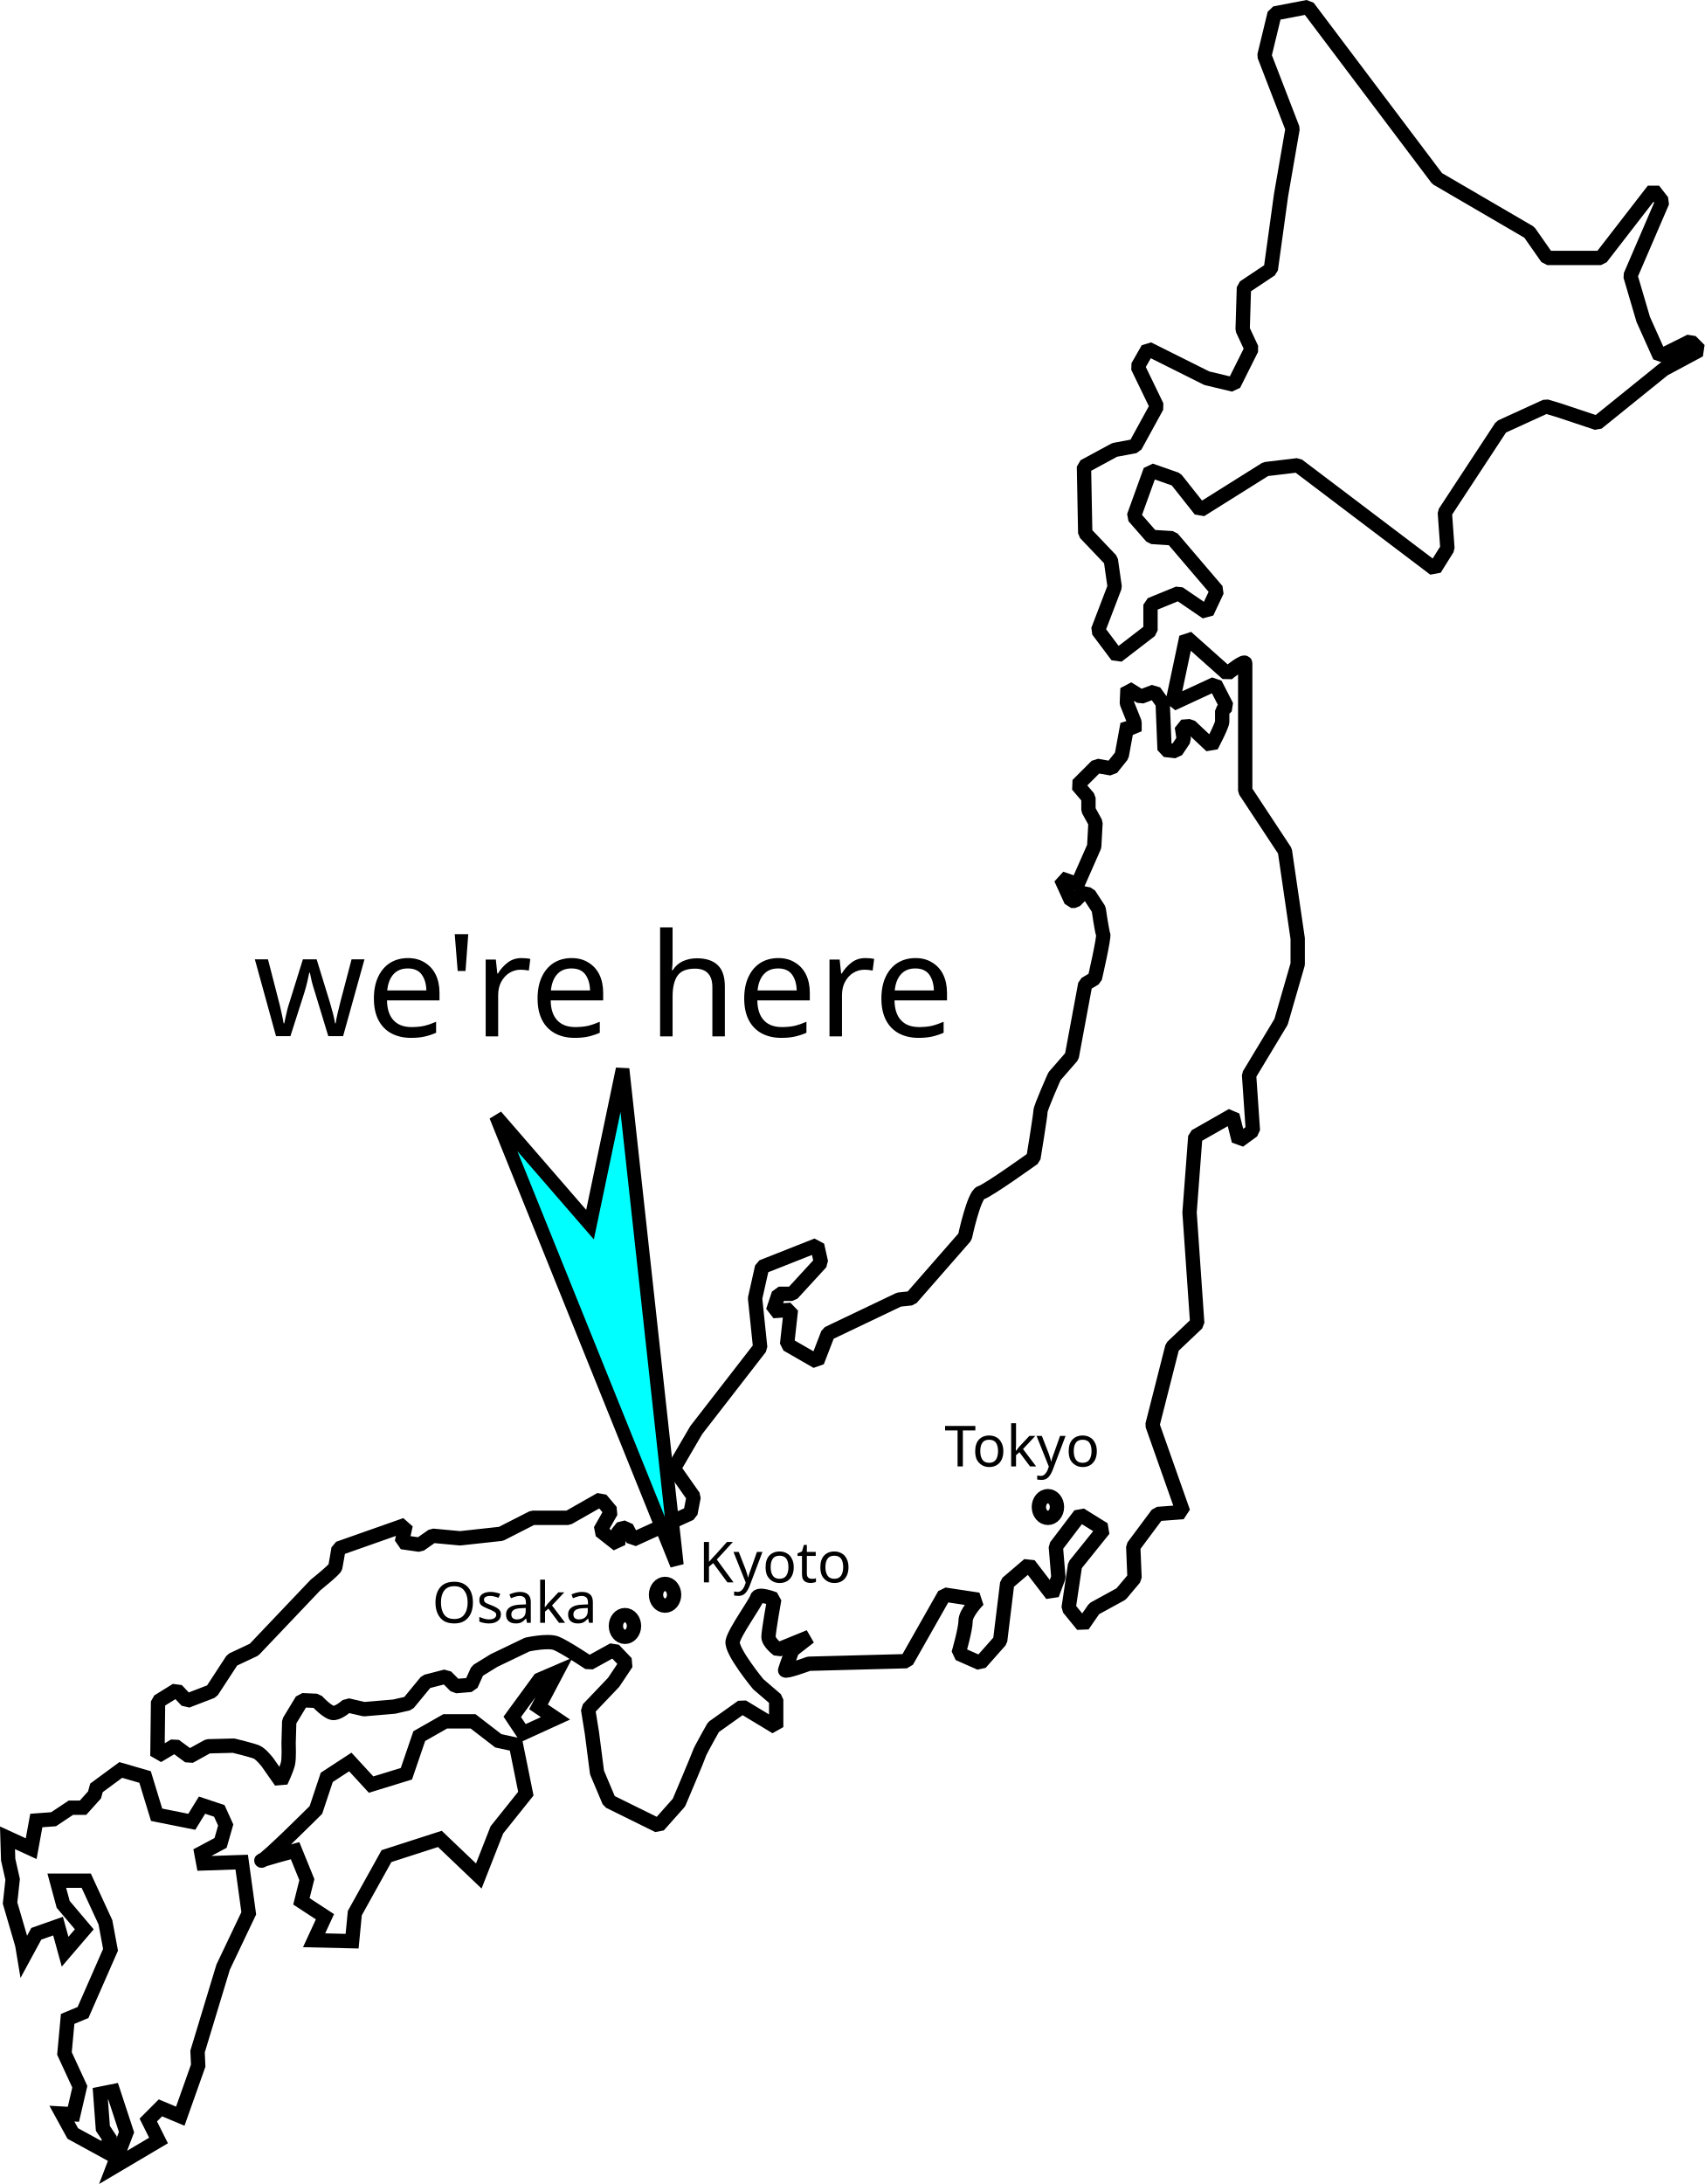
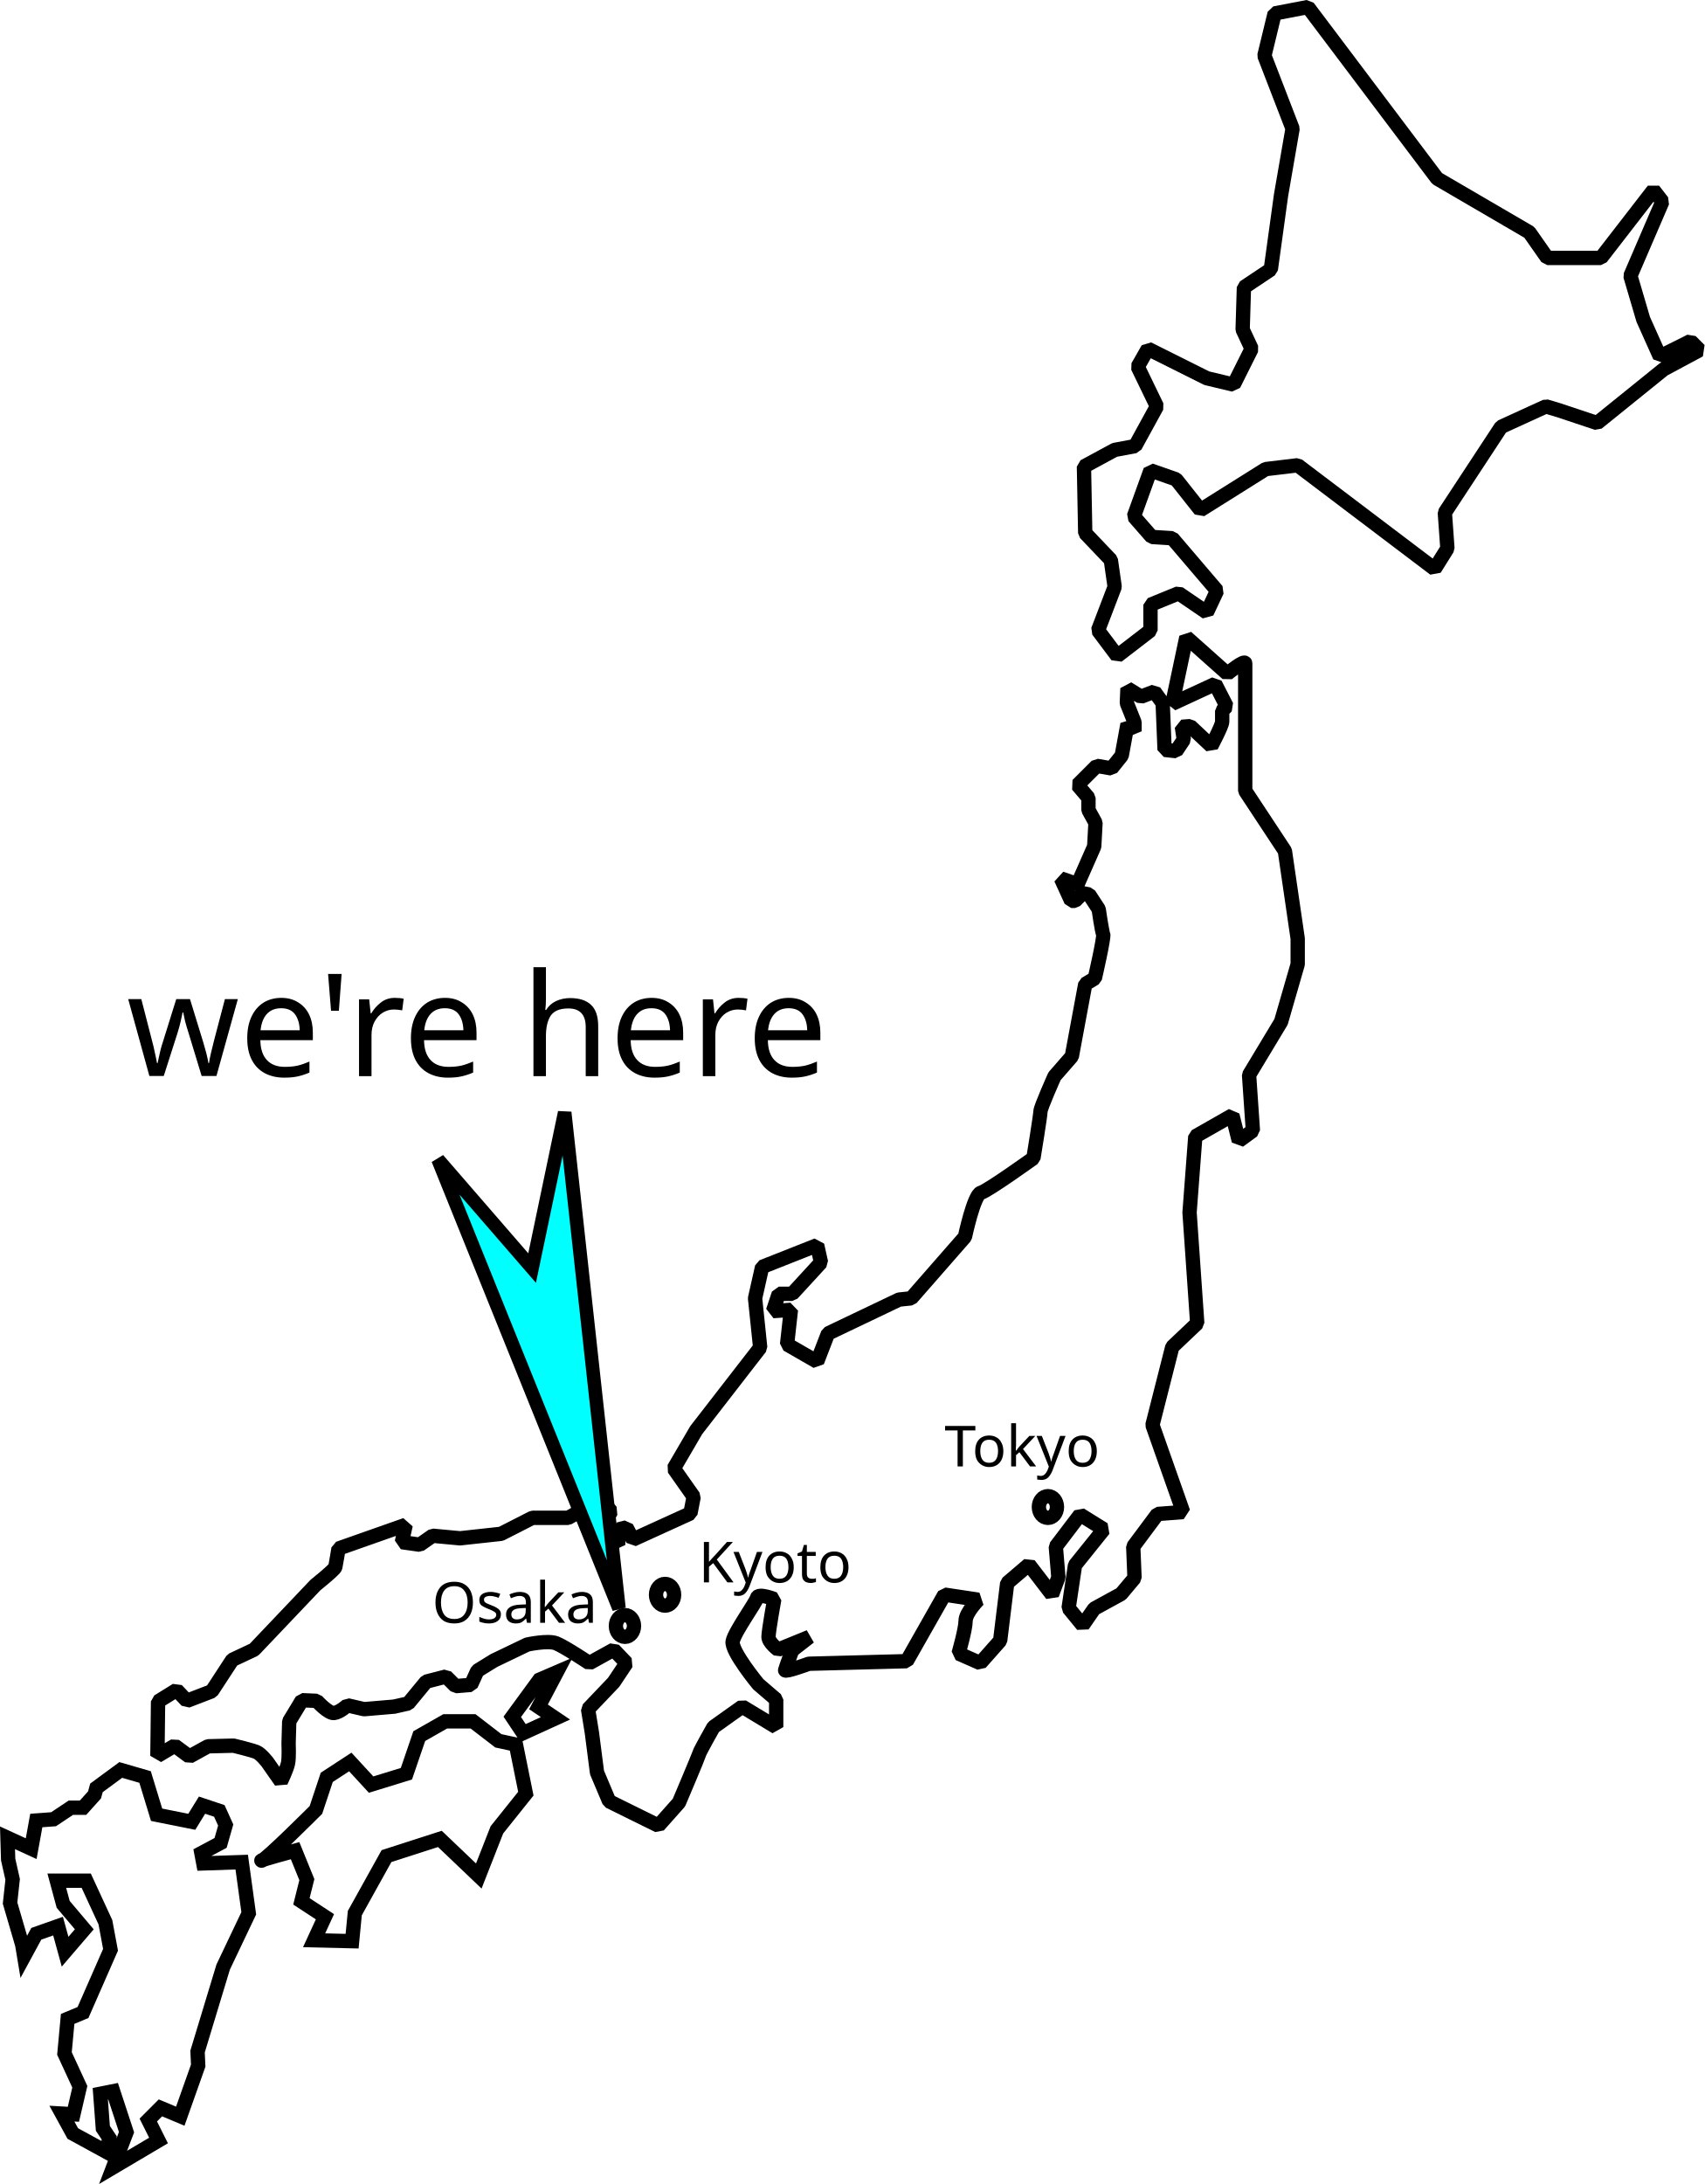
- <svg xmlns="http://www.w3.org/2000/svg" viewBox="0 0 125.861 161.235" height="609.392" width="475.697">
+ <svg xmlns="http://www.w3.org/2000/svg" width="475.697" height="609.392" viewBox="0 0 125.861 161.235">
  <g transform="translate(-55.987 -48.922)">
    <path d="M67.61 178.552l.048-4.016 1.37-.85.756.802 1.842-.708 1.512-2.315 1.607-.756 4.536-4.772s1.417-1.134 1.464-1.323c.047-.19.236-1.37.236-1.37l4.961-1.748-.283 1.275 1.323.19.945-.662 2.031.189 3.024-.331 2.315-1.181h2.646l2.41-1.37.756.897-.804 1.418 1.323 1.04.048-1.135.567-.141.472.897 4.252-1.937.237-1.228-1.465-2.08 1.654-2.834 4.724-6.095-.378-3.638.52-2.315 4.063-1.606.284 1.275-2.126 2.315h-.993l-.425 1.276 1.323-.094-.283 2.55 2.22 1.277.803-2.08 5.245-2.503.898-.095 3.968-4.536s.662-3.118 1.181-3.26c.52-.141 3.875-2.551 3.875-2.551s.52-3.166.52-3.45c0-.283 1.039-2.598 1.039-2.598l1.276-1.464.992-5.34.708-.424s.71-3.071.615-3.26c-.095-.19-.331-1.843-.331-1.843l-.709-1.087-.472-.094-.567.567h-.284l-.756-1.654 1.229.425 1.228-2.787.095-1.748-.52-.945v-.898l-.803-.945 1.417-1.417 1.087.189.756-.945.425-2.316.52.52v-.661l-.567-1.418.047-1.086.992.614.992-.378.615.85.141 3.45.85.094.568-.85-.142-.946.614-.047 1.56 1.465s.803-1.512.803-1.795v-.804l.33-.33-.85-1.654-3.166 1.465 1.04-4.914 3.024 2.693s1.322-1.087 1.322-.756v9.402l2.93 4.441.945 6.473v1.89l-1.229 4.252-2.362 3.922.283 4.11-1.039.756-.473-1.89-2.74 1.56-.425 5.622.567 8.174-1.843 1.748-1.464 5.764 2.267 6.426-1.89.141-1.795 2.41.095 2.315-.992 1.181-1.985 1.087-.85 1.228-1.04-1.275.473-3.166 2.126-2.646-1.748-1.086-1.796 2.362.19 2.268-.473 1.275-1.701-2.22-1.606 1.37-.52 4.252-1.465 1.654-1.606-.709s.52-1.795.52-2.41c0-.614.944-1.559.944-1.559l-2.504-.378-2.787 4.914-7.229.19s-1.795.66-1.748.472c.047-.19.52-1.465.52-1.465l1.275-.992-2.315.945s-.709-.52-.709-.945c0-.425.426-2.788.426-2.788s-1.182-.472-1.276-.094c-.095.378-1.654 2.504-1.795 3.213-.142.708 1.89 3.165 1.89 3.165l1.322 1.134v2.032l-2.504-1.512-2.126 1.512s-.992 1.748-1.04 1.937c-.047.189-1.511 3.638-1.511 3.638l-1.512 1.7-3.638-1.795-.898-2.126-.378-2.93-.283-1.747 1.89-1.985.945-1.417-.945-.992-1.796.992s-1.842-1.228-2.457-1.465c-.614-.236-2.126.095-2.126.095l-2.457 1.18-1.228.757-.472 1.04-1.134.094-.71-.709-1.464.378-1.323 1.607-1.04.236-2.22.189-1.228-.284s-.567.52-.992.567c-.426.048-1.276-.897-1.276-.897l-1.087-.048-.945 1.56s-.047 1.417-.047 1.606c0 .189.047 1.087-.047 1.512-.095.425-.52 1.323-.52 1.323l-.992-1.418s-.472-.614-.803-.756c-.331-.141-1.701-.472-1.701-.472l-1.89.047-1.37.756-1.087-.803z" fill="none" stroke="#000" stroke-width="1.058" stroke-linejoin="bevel" />
    <path d="M93.81 175.668l.802 1.202 2.389-1.091-1.253-.846 1.347-2.556-1.28.551zM94.082 177.718l.732 3.621-2.138 2.673-1.337 3.407-2.873-2.739-3.942 1.27-2.339 4.209-.2 2.071-2.806-.066.801-1.738-1.737-1.136.401-1.603-.869-2.138s-2.74.735-2.472.735c.267 0 4.01-3.742 4.01-3.742l.801-2.406 1.737-1.135 1.537 1.67 2.606-.802.95-2.777 1.915-1.09 2.056-.002 1.867 1.438zM67.55 182.897l2.598.52.756-1.229 1.276.426.472 1.039-.377 1.323-1.418.756.142.756 2.835-.095.52 3.78-1.89 3.969-1.89 6.236.047 1.04-1.323 3.732-1.465-.614-.897.898.756 1.512-3.355 1.984.992-2.598-.992-3.024-.945.189.19 2.551.472.709-.19 1.04-2.504-1.37-.803-1.466.85.048.473-2.032-1.134-2.457.236-2.551 1.134-.473 2.032-4.63-.378-2.032-1.417-3.07h-2.174l.473 1.748 1.559 1.842-1.418 1.654-.52-1.89-1.606.567-.897 1.654-.142-.85-.898-3.072.19-1.748-.331-1.465-.048-1.606 1.748.803.378-2.079 1.276-.094 1.276-.85h.897l.85-.946.143-.52 1.795-1.322 1.795.52z" fill="none" stroke="#000" stroke-width="1.058" />
    <path d="M138.48 97.35l2.456-1.89v-1.89l2.08-.85 2.078 1.417.756-1.606-3.307-3.874-1.512-.095-1.323-1.512 1.228-3.401 1.89.661 1.796 2.268 4.819-3.024 2.362-.283 10.111 7.654.945-1.512-.189-2.646 4.158-6.331 3.307-1.512.945.283 2.835.945 4.914-3.968 2.645-1.418-.661-.661-2.268 1.134-1.228-2.74-.945-3.213 2.362-5.481-.661-.85-3.875 5.008h-3.968l-1.323-1.89-6.804-3.969-9.544-12.662-2.457.472-.756 3.119 2.08 5.386-.851 4.913-.756 5.481-1.984 1.323-.095 3.118.662 1.418-1.323 2.646-1.985-.473-4.347-2.173-.755 1.323 1.417 2.929-1.606 2.93-1.512.283-2.268 1.228.094 4.914 1.89 1.984.284 1.985-1.229 3.212z" fill="none" stroke="#000" stroke-width="1.058" stroke-linejoin="bevel" />
-     <text y="157.183" x="125.723" style="line-height:1.25" font-weight="400" font-size="4.186" font-family="sans-serif" letter-spacing="0" word-spacing="0" stroke-width=".105">
-       <tspan y="157.183" x="125.723">Tokyo</tspan>
+     <text style="line-height:1.25" x="125.723" y="157.183" font-weight="400" font-size="4.186" font-family="sans-serif" letter-spacing="0" word-spacing="0" stroke-width=".105">
+       <tspan x="125.723" y="157.183">Tokyo</tspan>
    </text>
-     <ellipse ry=".802" rx=".668" cy="160.178" cx="133.362" fill="none" stroke="#000" stroke-width="1.058" stroke-linejoin="bevel" />
-     <text y="168.723" x="87.889" style="line-height:1.25" font-weight="400" font-size="4.186" font-family="sans-serif" letter-spacing="0" word-spacing="0" stroke-width=".105">
-       <tspan y="168.723" x="87.889">Osaka</tspan>
+     <ellipse cx="133.362" cy="160.178" rx=".668" ry=".802" fill="none" stroke="#000" stroke-width="1.058" stroke-linejoin="bevel" />
+     <text style="line-height:1.25" x="87.889" y="168.723" font-weight="400" font-size="4.186" font-family="sans-serif" letter-spacing="0" word-spacing="0" stroke-width=".105">
+       <tspan x="87.889" y="168.723">Osaka</tspan>
    </text>
-     <ellipse ry=".802" rx=".668" cy="168.96" cx="102.131" fill="none" stroke="#000" stroke-width="1.058" stroke-linejoin="bevel" />
-     <ellipse ry=".802" rx=".668" cy="166.657" cx="105.093" fill="none" stroke="#000" stroke-width="1.058" stroke-linejoin="bevel" />
-     <text y="165.745" x="107.554" style="line-height:1.25" font-weight="400" font-size="4.186" font-family="sans-serif" letter-spacing="0" word-spacing="0" stroke-width=".105">
-       <tspan y="165.745" x="107.554">Kyoto</tspan>
+     <ellipse cx="102.131" cy="168.96" rx=".668" ry=".802" fill="none" stroke="#000" stroke-width="1.058" stroke-linejoin="bevel" />
+     <ellipse cx="105.093" cy="166.657" rx=".668" ry=".802" fill="none" stroke="#000" stroke-width="1.058" stroke-linejoin="bevel" />
+     <text style="line-height:1.25" x="107.554" y="165.745" font-weight="400" font-size="4.186" font-family="sans-serif" letter-spacing="0" word-spacing="0" stroke-width=".105">
+       <tspan x="107.554" y="165.745">Kyoto</tspan>
    </text>
-     <path d="M92.603 131.313l13.364 33.141-4.01-36.616-2.405 11.493z" fill="#0ff" stroke="#000" />
-     <text y="125.433" x="74.696" style="line-height:1.25" font-weight="400" font-size="10.583" font-family="sans-serif" letter-spacing="0" word-spacing="0" stroke-width=".265">
-       <tspan y="125.433" x="74.696">we're here</tspan>
+     <path d="M88.327 134.52l13.363 33.141-4.009-36.616-2.405 11.493z" fill="#0ff" stroke="#000" />
+     <text style="line-height:1.25" x="65.342" y="128.373" font-weight="400" font-size="10.583" font-family="sans-serif" letter-spacing="0" word-spacing="0" stroke-width=".265">
+       <tspan x="65.342" y="128.373">we're here</tspan>
    </text>
  </g>
</svg>
